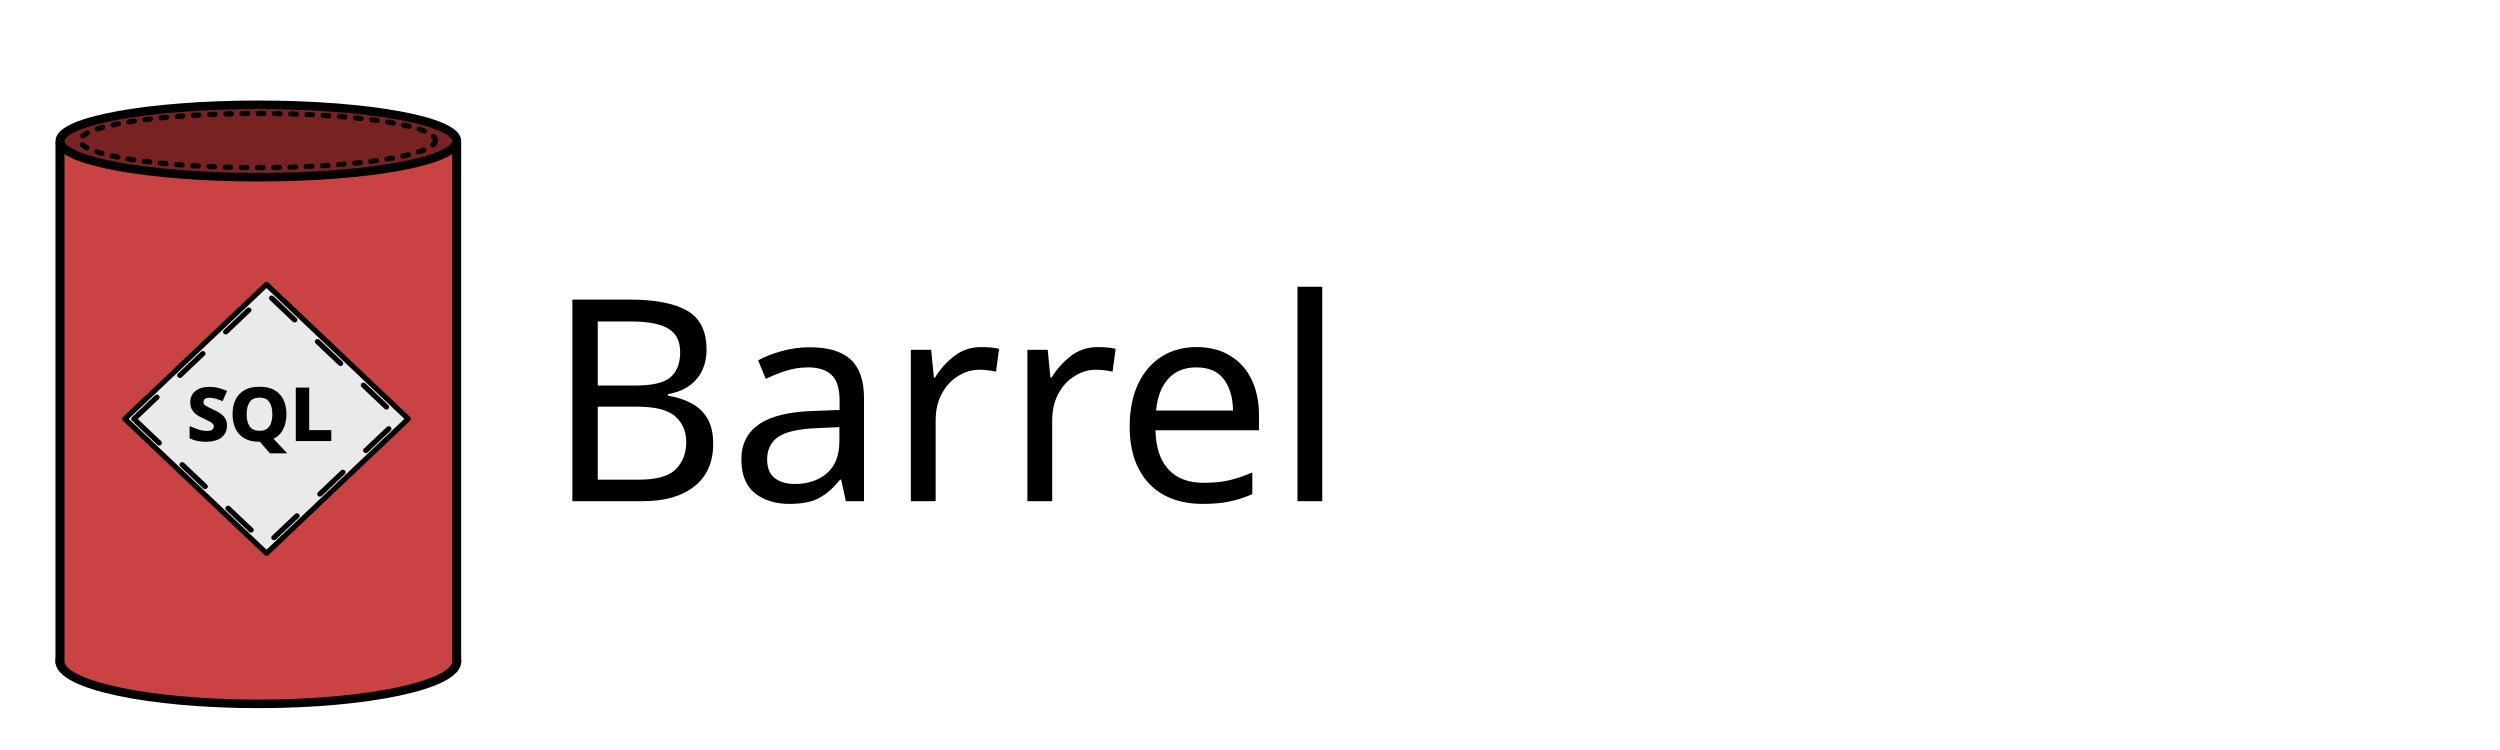
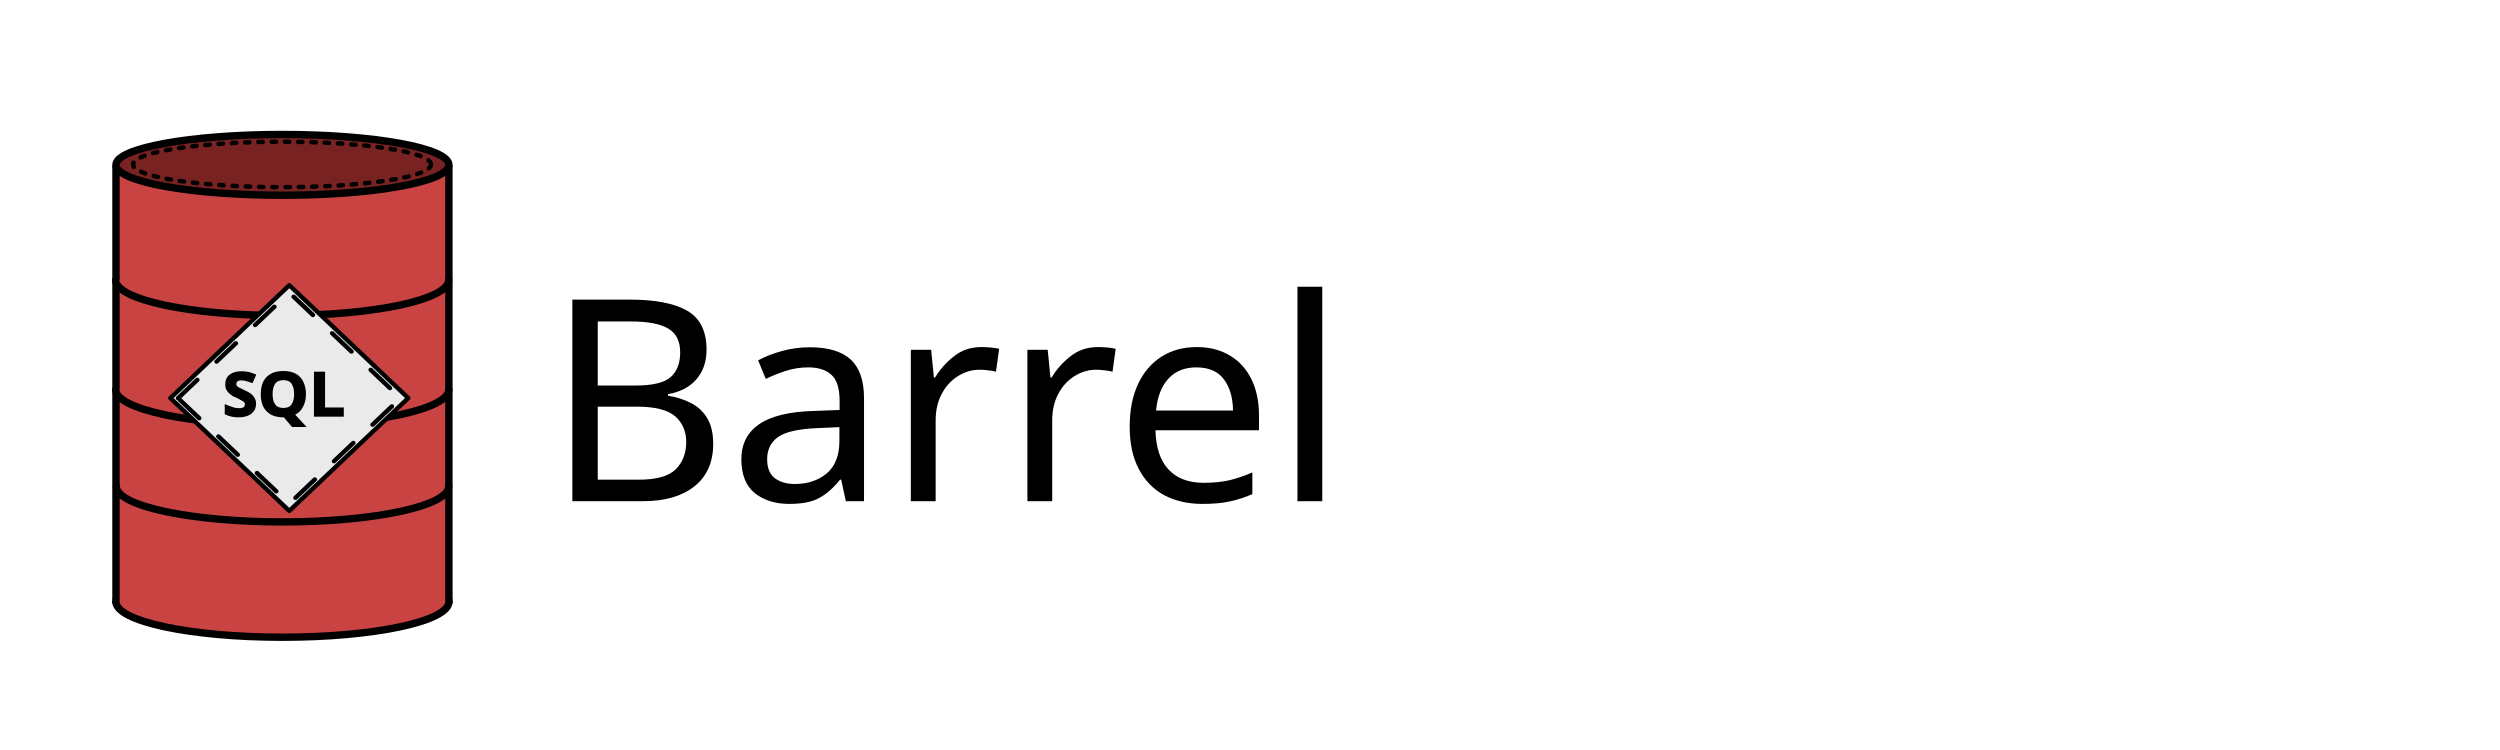
<svg xmlns="http://www.w3.org/2000/svg" width="20cm" height="6cm" viewBox="0 0 200 60" version="1.1" id="svg7510">
  <defs id="defs7504">
    <clipPath clipPathUnits="userSpaceOnUse" id="clipPath4763">
      <g id="g4779" transform="translate(2.645833,3.96875)" mask="none">
        <ellipse ry="6.196" rx="27.509" cy="176.061" cx="85.519" id="ellipse4765" style="fill:#ca4343;fill-opacity:1;stroke:#000000;stroke-width:0.75;stroke-linecap:round;stroke-linejoin:round;stroke-miterlimit:4;stroke-dasharray:none;stroke-opacity:1;paint-order:markers fill stroke" />
        <path id="path4767" d="m 58.019,176.191 v -75.892 h 54.996 v 75.892" style="fill:#ca4343;fill-opacity:1;stroke:#000000;stroke-width:0.751;stroke-linecap:round;stroke-linejoin:round;stroke-miterlimit:4;stroke-dasharray:none;stroke-opacity:1;paint-order:markers fill stroke" />
        <ellipse ry="5.291" rx="27.497" cy="100.074" cx="85.517" id="ellipse4769" style="fill:#782222;fill-opacity:1;stroke:#000000;stroke-width:0.751;stroke-linecap:round;stroke-linejoin:round;stroke-miterlimit:4;stroke-dasharray:none;stroke-opacity:1;paint-order:markers fill stroke" />
        <rect transform="rotate(-45)" y="146.809" x="-52.047" height="27.781" width="27.781" id="rect4771" style="fill:#eaeaea;fill-opacity:1;stroke:#000000;stroke-width:0.25;stroke-linecap:round;stroke-linejoin:round;stroke-miterlimit:16.8;stroke-dasharray:none;stroke-dashoffset:0;stroke-opacity:1;paint-order:normal" />
        <rect transform="rotate(-45)" y="147.714" x="-51.16" height="25.989" width="25.989" id="rect4773" style="fill:#eaeaea;fill-opacity:1;stroke:#000000;stroke-width:0.234;stroke-linecap:round;stroke-linejoin:round;stroke-miterlimit:16.8;stroke-dasharray:1.403, 1.403;stroke-dashoffset:0;stroke-opacity:1;paint-order:normal" />
        <text id="text4777" y="143.721" x="75.637" style="font-style:normal;font-variant:normal;font-weight:normal;font-stretch:normal;font-size:10.583px;line-height:1.25;font-family:Quicksand;-inkscape-font-specification:Quicksand;letter-spacing:0px;word-spacing:0px;fill:#000000;fill-opacity:1;stroke:none;stroke-width:0.265" xml:space="preserve">
          <tspan style="font-style:normal;font-variant:normal;font-weight:bold;font-stretch:normal;font-family:Quicksand;-inkscape-font-specification:'Quicksand Bold';stroke-width:0.265" y="143.721" x="75.637" id="tspan4775">SQL</tspan>
        </text>
      </g>
    </clipPath>
-     <filter style="color-interpolation-filters:sRGB" id="filter5784" x="-0.208" width="1.416" y="-0.191" height="1.382">
-       <feGaussianBlur stdDeviation="8.525" id="feGaussianBlur5786" />
+     <clipPath clipPathUnits="userSpaceOnUse" id="clipPath4763-4">
+       <g id="g4779-2" transform="translate(2.645833,3.96875)" mask="none">
+         <ellipse ry="6.196" rx="27.509" cy="176.061" cx="85.519" id="ellipse4765-0" style="fill:#ca4343;fill-opacity:1;stroke:#000000;stroke-width:0.75;stroke-linecap:round;stroke-linejoin:round;stroke-miterlimit:4;stroke-dasharray:none;stroke-opacity:1;paint-order:markers fill stroke" />
+         <path id="path4767-1" d="m 58.019,176.191 v -75.892 h 54.996 v 75.892" style="fill:#ca4343;fill-opacity:1;stroke:#000000;stroke-width:0.751;stroke-linecap:round;stroke-linejoin:round;stroke-miterlimit:4;stroke-dasharray:none;stroke-opacity:1;paint-order:markers fill stroke" />
+         <ellipse ry="5.291" rx="27.497" cy="100.074" cx="85.517" id="ellipse4769-3" style="fill:#782222;fill-opacity:1;stroke:#000000;stroke-width:0.751;stroke-linecap:round;stroke-linejoin:round;stroke-miterlimit:4;stroke-dasharray:none;stroke-opacity:1;paint-order:markers fill stroke" />
+         <rect transform="rotate(-45)" y="146.809" x="-52.047" height="27.781" width="27.781" id="rect4771-0" style="fill:#eaeaea;fill-opacity:1;stroke:#000000;stroke-width:0.25;stroke-linecap:round;stroke-linejoin:round;stroke-miterlimit:16.8;stroke-dasharray:none;stroke-dashoffset:0;stroke-opacity:1;paint-order:normal" />
+         <rect transform="rotate(-45)" y="147.714" x="-51.16" height="25.989" width="25.989" id="rect4773-0" style="fill:#eaeaea;fill-opacity:1;stroke:#000000;stroke-width:0.234;stroke-linecap:round;stroke-linejoin:round;stroke-miterlimit:16.8;stroke-dasharray:1.403, 1.403;stroke-dashoffset:0;stroke-opacity:1;paint-order:normal" />
+         <text id="text4777-4" y="143.721" x="75.637" style="font-style:normal;font-variant:normal;font-weight:normal;font-stretch:normal;font-size:10.583px;line-height:1.25;font-family:Quicksand;-inkscape-font-specification:Quicksand;letter-spacing:0px;word-spacing:0px;fill:#000000;fill-opacity:1;stroke:none;stroke-width:0.265" xml:space="preserve">
+           <tspan style="font-style:normal;font-variant:normal;font-weight:bold;font-stretch:normal;font-family:Quicksand;-inkscape-font-specification:'Quicksand Bold';stroke-width:0.265" y="143.721" x="75.637" id="tspan4775-8">SQL</tspan>
+         </text>
+       </g>
+     </clipPath>
+     <filter style="color-interpolation-filters:sRGB" id="filter5784-2" x="-0.208" width="1.416" y="-0.191" height="1.382">
+       <feGaussianBlur stdDeviation="8.525" id="feGaussianBlur5786-2" />
    </filter>
  </defs>
  <g id="layer1" transform="translate(0,-237)">
-     <g style="display:inline" id="g6827" transform="matrix(1.446492,0,0,1.446492,-29.07695,61.7508)">
-       <g id="g4752" transform="matrix(0.3989375,0,0,0.3784796,0.2727755,91.10203)" mask="none" style="display:inline;stroke:#000000;stroke-opacity:1">
-         <ellipse ry="6.196" rx="27.509" cy="176.061" cx="85.519" id="ellipse4738" style="fill:#ca4343;fill-opacity:1;stroke:#000000;stroke-width:1.25;stroke-linecap:round;stroke-linejoin:round;stroke-miterlimit:4;stroke-dasharray:none;stroke-opacity:1;paint-order:markers fill stroke" />
-         <path id="path4740" d="m 58.019,176.191 v -75.892 h 54.996 v 75.892" style="fill:#ca4343;fill-opacity:1;stroke:#000000;stroke-width:1.25;stroke-linecap:round;stroke-linejoin:round;stroke-miterlimit:4;stroke-dasharray:none;stroke-opacity:1;paint-order:markers fill stroke" />
-         <ellipse ry="5.291" rx="27.497" cy="100.008" cx="85.517" id="ellipse4742" style="fill:#782222;fill-opacity:1;stroke:#000000;stroke-width:1.25;stroke-linecap:round;stroke-linejoin:round;stroke-miterlimit:4;stroke-dasharray:none;stroke-opacity:1;paint-order:markers fill stroke" />
-         <rect transform="rotate(-45)" y="146.809" x="-52.047" height="27.781" width="27.781" id="rect4744" style="fill:#eaeaea;fill-opacity:1;stroke:#000000;stroke-width:0.75;stroke-linecap:round;stroke-linejoin:round;stroke-miterlimit:16.8;stroke-dasharray:none;stroke-dashoffset:0;stroke-opacity:1;paint-order:normal" />
-         <rect transform="rotate(-45)" y="147.714" x="-51.16" height="25.989" width="25.989" id="rect4746" style="fill:#eaeaea;fill-opacity:1;stroke:#000000;stroke-width:0.75;stroke-linecap:round;stroke-linejoin:round;stroke-miterlimit:16.8;stroke-dasharray:4.5, 4.5;stroke-dashoffset:0;stroke-opacity:1;paint-order:normal" />
-         <text id="text4750" y="143.721" x="75.637" style="font-style:normal;font-variant:normal;font-weight:normal;font-stretch:normal;font-size:10.583px;line-height:1.25;font-family:Quicksand;-inkscape-font-specification:Quicksand;letter-spacing:0px;word-spacing:0px;fill:#000000;fill-opacity:1;stroke:#000000;stroke-width:0.265;stroke-opacity:1" xml:space="preserve">
-           <tspan style="font-style:normal;font-variant:normal;font-weight:bold;font-stretch:normal;font-family:Quicksand;-inkscape-font-specification:'Quicksand Bold';stroke:#000000;stroke-width:0.265;stroke-opacity:1" y="143.721" x="75.637" id="tspan4748">SQL</tspan>
-         </text>
-         <ellipse ry="3.956" rx="24.608" cy="99.937" cx="85.45" id="ellipse4742-0" style="display:inline;fill:none;fill-opacity:1;stroke:#000000;stroke-width:0.75;stroke-linecap:round;stroke-linejoin:round;stroke-miterlimit:4;stroke-dasharray:0.75, 1.5;stroke-dashoffset:0;stroke-opacity:1;paint-order:markers fill stroke" />
-       </g>
-       <path transform="matrix(0.3989375,0,0,0.3784796,-0.7827462,89.59994)" clip-path="url(#clipPath4763)" id="path4599" d="m 57.268,100.53 66.084,91.392 29.728,-9.946 -3.787,-78.444 -39.385,-18.766 -55.101,2.252 z" style="display:inline;opacity:0.672;fill:#000000;fill-opacity:0.344;stroke:none;stroke-width:0.264px;stroke-linecap:butt;stroke-linejoin:miter;stroke-opacity:1;filter:url(#filter5784)" />
-     </g>
    <text xml:space="preserve" style="font-style:normal;font-weight:normal;font-size:10.583px;line-height:1.25;font-family:sans-serif;letter-spacing:0px;word-spacing:0px;fill:#000000;fill-opacity:1;stroke:none;stroke-width:0.265" x="43.603" y="277.091" id="text8105">
      <tspan id="tspan8103" x="43.603" y="277.091" style="font-style:normal;font-variant:normal;font-weight:300;font-stretch:normal;font-size:22.578px;font-family:Raleway;-inkscape-font-specification:'Raleway Light';stroke-width:0.265">Barrel</tspan>
    </text>
+     <g style="display:inline" id="g8231" transform="matrix(1.213974,0,0,1.213974,-30.8513,86.22556)">
+       <ellipse ry="2.345" rx="10.974" cy="163.847" cx="44.026" id="ellipse4738-02" style="fill:#ca4343;fill-opacity:1;stroke:#000000;stroke-width:0.486;stroke-linecap:round;stroke-linejoin:round;stroke-miterlimit:4;stroke-dasharray:none;stroke-opacity:1;paint-order:markers fill stroke" />
+       <path id="path4740-4" d="m 33.056,163.896 v -28.724 h 21.94 v 28.724" style="fill:#ca4343;fill-opacity:1;stroke:#000000;stroke-width:0.486;stroke-linecap:round;stroke-linejoin:round;stroke-miterlimit:4;stroke-dasharray:none;stroke-opacity:1;paint-order:markers fill stroke" />
+       <ellipse ry="2.003" rx="10.97" cy="135.063" cx="44.025" id="ellipse4742-5" style="fill:#782222;fill-opacity:1;stroke:#000000;stroke-width:0.486;stroke-linecap:round;stroke-linejoin:round;stroke-miterlimit:4;stroke-dasharray:none;stroke-opacity:1;paint-order:markers fill stroke" />
+       <ellipse ry="1.497" rx="9.817" cy="135.036" cx="43.999" id="ellipse4742-0-8" style="display:inline;fill:none;fill-opacity:1;stroke:#000000;stroke-width:0.291;stroke-linecap:round;stroke-linejoin:round;stroke-miterlimit:4;stroke-dasharray:0.291, 0.583;stroke-dashoffset:0;stroke-opacity:1;paint-order:markers fill stroke" />
+       <path style="display:inline;fill:#ca4343;fill-opacity:1;stroke:#000000;stroke-width:0.485;stroke-linecap:round;stroke-linejoin:round;stroke-miterlimit:4;stroke-dasharray:none;stroke-opacity:1;paint-order:markers fill stroke" d="m 54.984,156.248 c -8e-6,1.295 -4.903,2.345 -10.952,2.345 -6.048,0 -10.952,-1.05 -10.952,-2.345" id="ellipse4738-0" />
+       <path style="display:inline;fill:#ca4343;fill-opacity:1;stroke:#000000;stroke-width:0.486;stroke-linecap:round;stroke-linejoin:round;stroke-miterlimit:4;stroke-dasharray:none;stroke-opacity:1;paint-order:markers fill stroke" d="m 54.982,142.647 c -8e-6,1.295 -4.913,2.345 -10.974,2.345 -6.061,0 -10.974,-1.05 -10.974,-2.345" id="ellipse4738-0-7" />
+       <path style="display:inline;fill:#ca4343;fill-opacity:1;stroke:#000000;stroke-width:0.486;stroke-linecap:round;stroke-linejoin:round;stroke-miterlimit:4;stroke-dasharray:none;stroke-opacity:1;paint-order:markers fill stroke" d="m 54.988,149.869 c -8e-6,1.295 -4.913,2.345 -10.974,2.345 -6.061,0 -10.974,-1.05 -10.974,-2.345" id="ellipse4738-0-7-5" />
+       <rect transform="matrix(0.7254633,-0.6882608,0.7254633,0.6882608,0,0)" y="134.537" x="-84.03" height="10.803" width="10.803" id="rect4744-4" style="fill:#eaeaea;fill-opacity:1;stroke:#000000;stroke-width:0.292;stroke-linecap:round;stroke-linejoin:round;stroke-miterlimit:16.8;stroke-dasharray:none;stroke-dashoffset:0;stroke-opacity:1;paint-order:normal" />
+       <rect transform="matrix(0.7254633,-0.6882608,0.7254633,0.6882608,0,0)" y="134.889" x="-83.685" height="10.105" width="10.105" id="rect4746-0" style="fill:#eaeaea;fill-opacity:1;stroke:#000000;stroke-width:0.292;stroke-linecap:round;stroke-linejoin:round;stroke-miterlimit:16.8;stroke-dasharray:1.75, 1.75;stroke-dashoffset:0;stroke-opacity:1;paint-order:normal" />
+       <text transform="scale(1.026671,0.974022)" id="text4750-8" y="155.651" x="39.043" style="font-style:normal;font-variant:normal;font-weight:normal;font-stretch:normal;font-size:4.112px;line-height:1.25;font-family:Quicksand;-inkscape-font-specification:Quicksand;letter-spacing:0px;word-spacing:0px;fill:#000000;fill-opacity:1;stroke:#000000;stroke-width:0.103;stroke-opacity:1" xml:space="preserve">
+         <tspan style="font-style:normal;font-variant:normal;font-weight:bold;font-stretch:normal;font-family:Quicksand;-inkscape-font-specification:'Quicksand Bold';stroke:#000000;stroke-width:0.103;stroke-opacity:1" y="155.651" x="39.043" id="tspan4748-4">SQL</tspan>
+       </text>
+       <path style="display:inline;opacity:0.984;fill:#000000;fill-opacity:0.344;stroke:none;stroke-width:0.264px;stroke-linecap:butt;stroke-linejoin:miter;stroke-opacity:1;filter:url(#filter5784-2)" d="m 57.268,100.53 66.084,91.392 29.728,-9.946 -3.787,-78.444 -39.385,-18.766 -55.101,2.252 z" id="path4599-2" clip-path="url(#clipPath4763-4)" transform="matrix(0.3989375,0,0,0.3784796,8.853916,95.70965)" />
+     </g>
  </g>
</svg>
